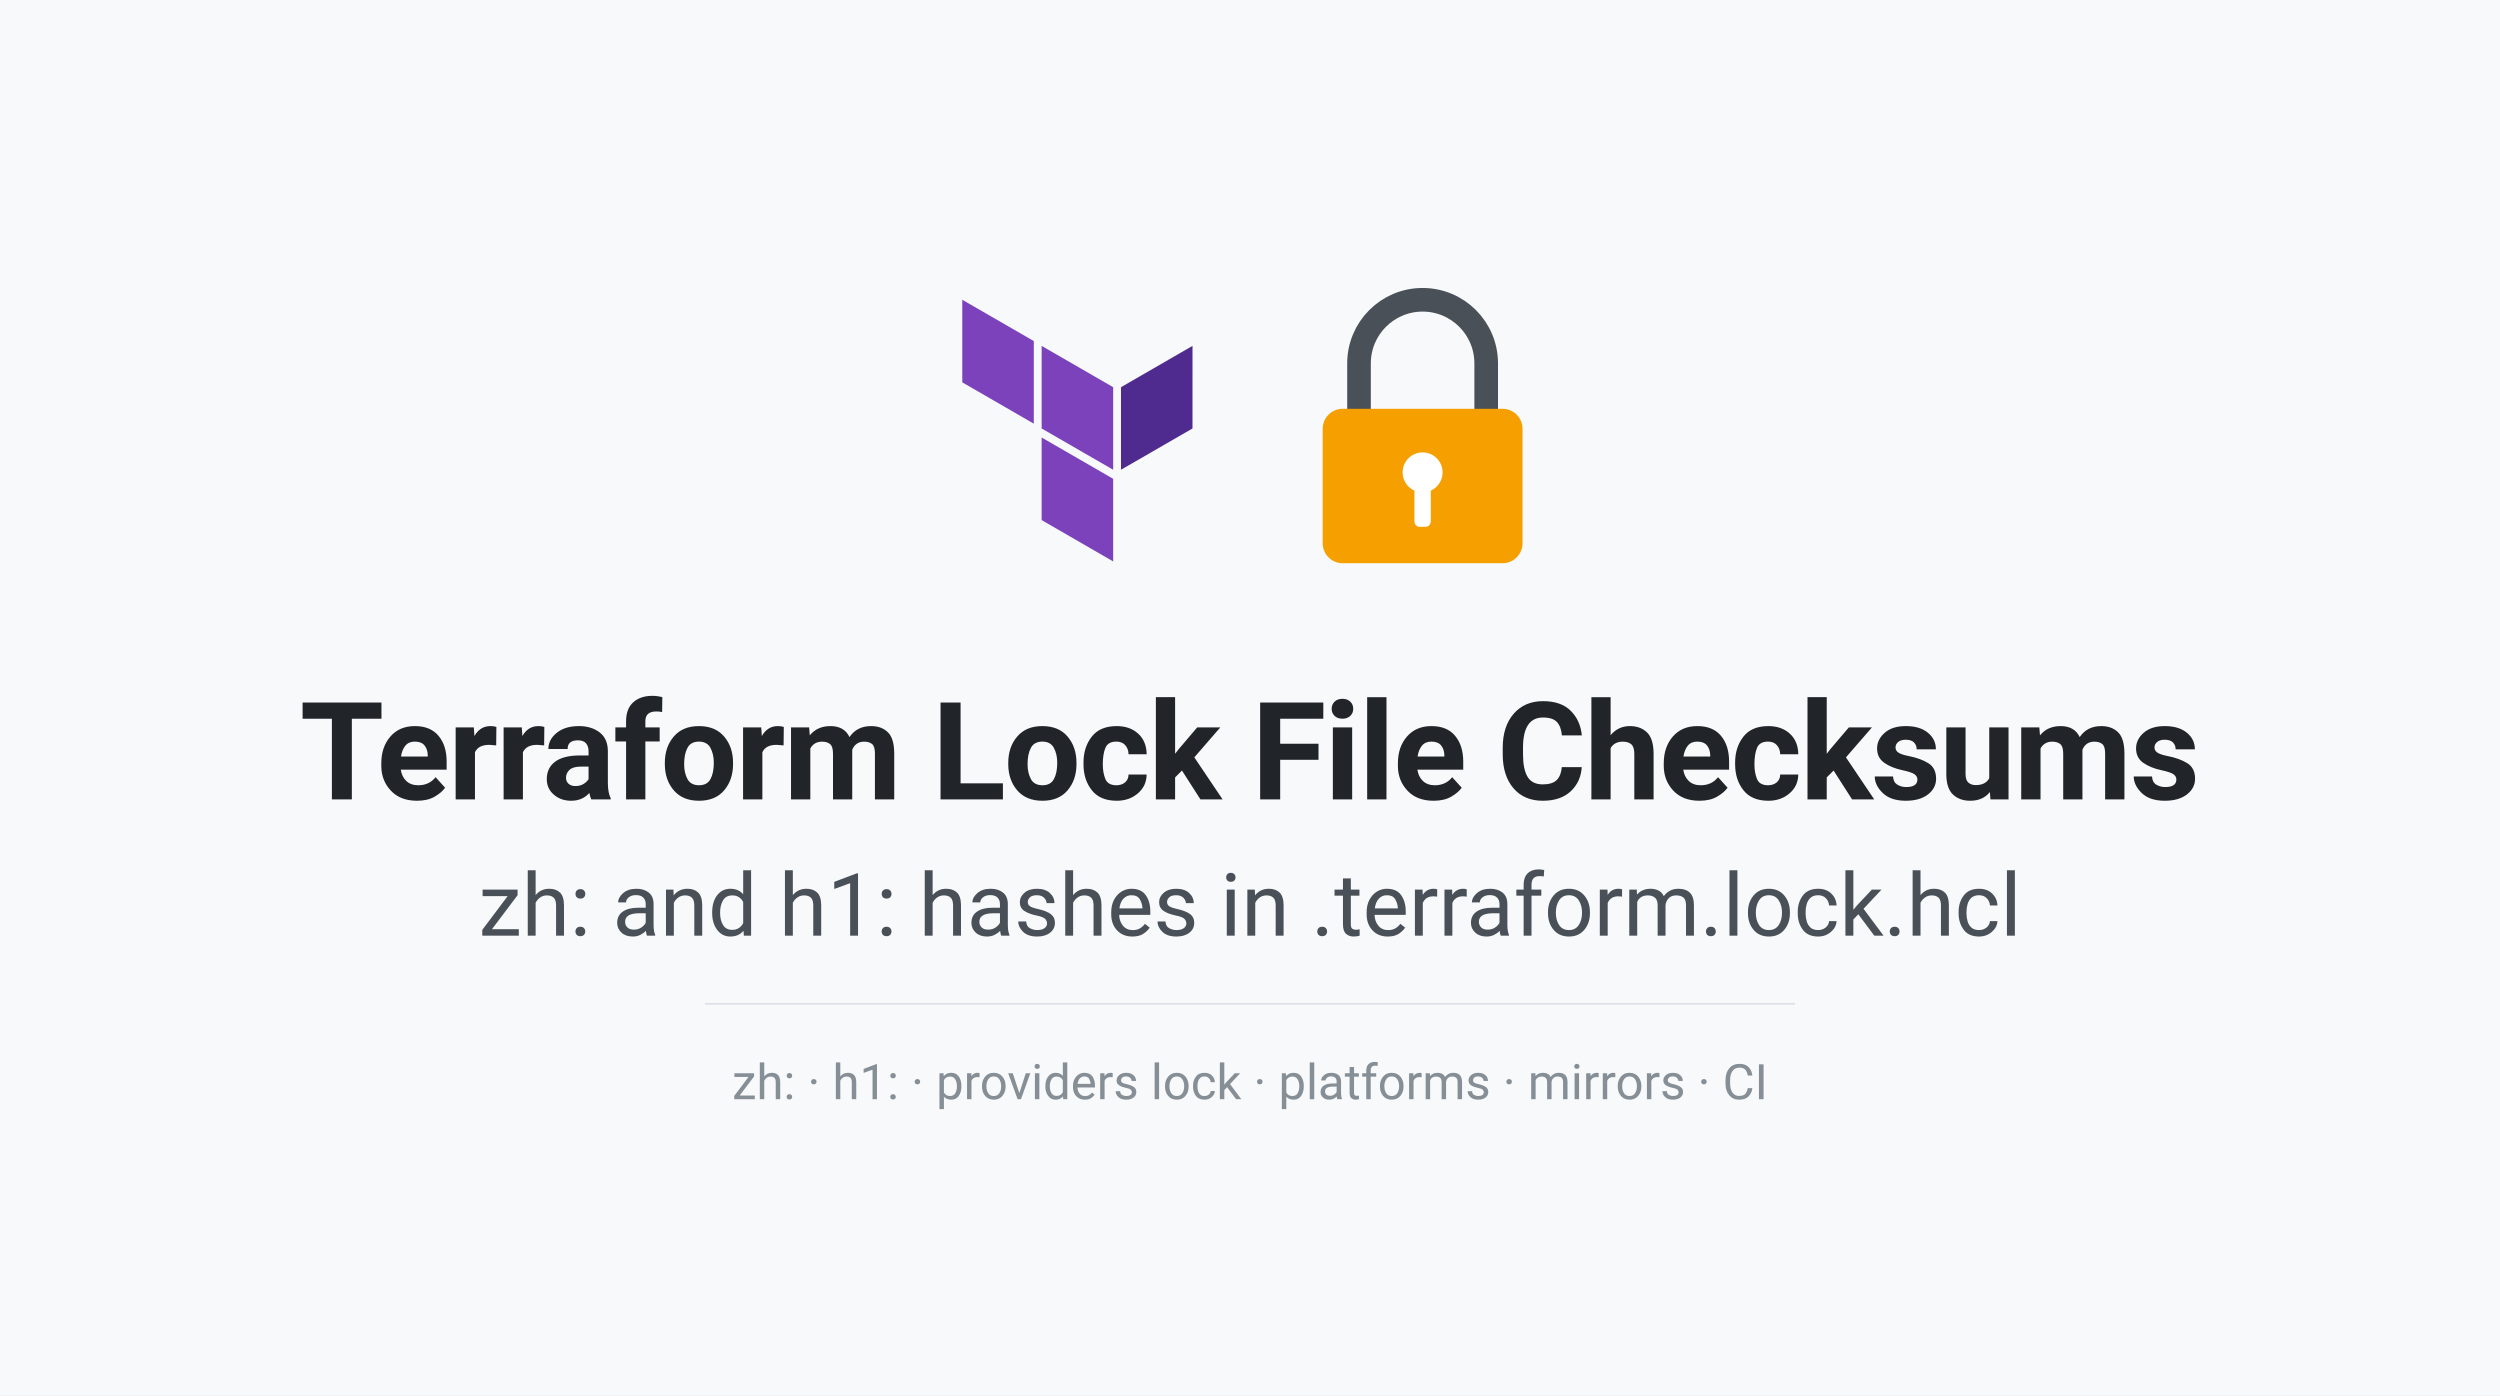
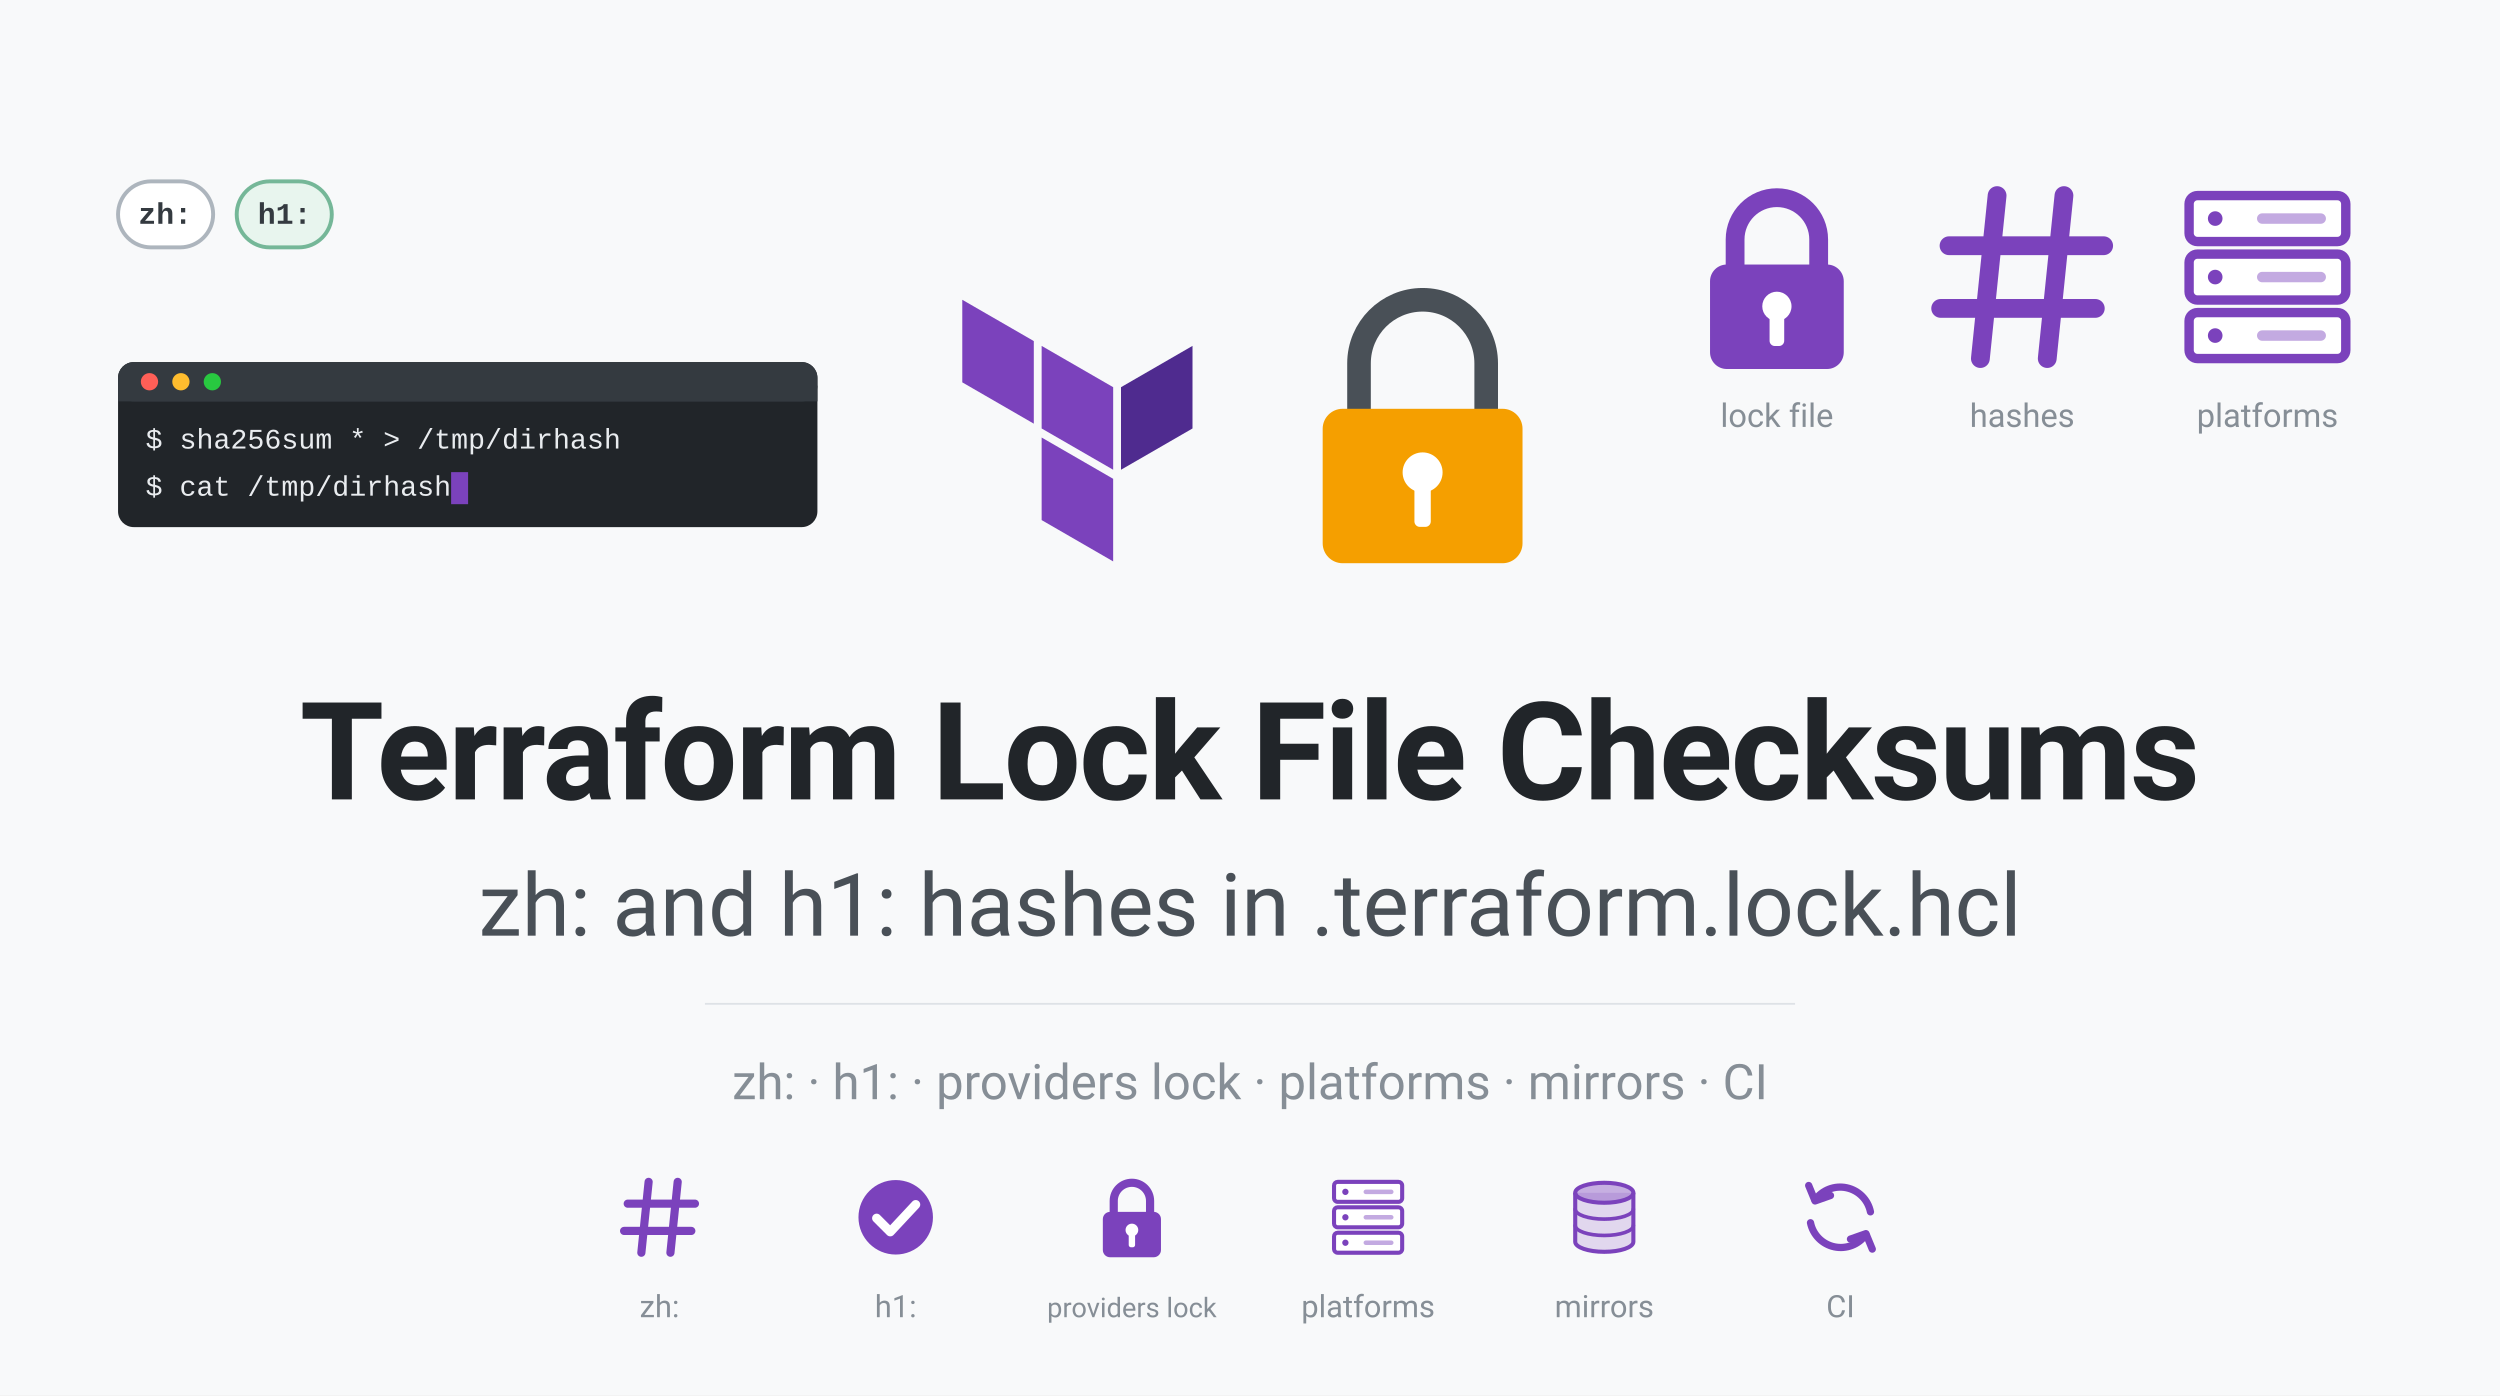
<svg xmlns="http://www.w3.org/2000/svg" width="2752" height="1536" viewBox="0 0 2752 1536" font-family="Roboto, 'Helvetica Neue', Arial, sans-serif" role="img" aria-labelledby="t d">
  <defs>
    <style>
      .bg  { fill: #f8f9fa; }
      .a   { fill: #7b42bc; }
      .a2  { fill: #4f2b8f; }
      .ink { fill: #343a40; }
      .pap { fill: #ffffff; stroke: #ced4da; stroke-width: 6; }
      .ln  { stroke: #adb5bd; stroke-width: 10; stroke-linecap: round; fill: none; }
      .al  { stroke: #7b42bc; stroke-width: 16; stroke-linecap: round; stroke-linejoin: round; fill: none; }
      .wt  { fill: #ffffff; }
      .h   { font-weight: 700; fill: #212529; letter-spacing: -2px; }
      .s   { fill: #495057; }
      .n   { fill: #868e96; }
      .r   { stroke: #dee2e6; stroke-width: 2; }
      @media (prefers-color-scheme: dark) {
        .bg  { fill: #161b22; }
        .ink { fill: #c9d1d9; }
        .pap { fill: #0d1117; stroke: #30363d; }
        .ln  { stroke: #484f58; }
        .h   { fill: #f0f6fc; }
        .s   { fill: #c9d1d9; }
        .n   { fill: #8b949e; }
        .r   { stroke: #30363d; }
      }
    </style>
  </defs>
  <rect class="bg" width="2752" height="1536" />
+   <g id="vignettes">
+     <style>
+   .vf   { fill: #7b42bc; }
+   .vs   { stroke: #7b42bc; fill: none; stroke-linecap: round; stroke-linejoin: round; }
+   .vs2  { stroke: #7b42bc; fill: none; stroke-linecap: round; stroke-linejoin: round; opacity: .6; }
+   .vsw  { stroke: #7b42bc; stroke-width: 9; }
+   .vl   { fill: #7b42bc; fill-opacity: .18; }
+   .vl2  { fill: #7b42bc; fill-opacity: .4; }
+   .vp   { fill: #ffffff; }
+   .vg   { stroke: #ced4da; fill: none; stroke-linecap: round; }
+   .vg2  { fill: #adb5bd; }
+   .vbg  { stroke: #f8f9fa; stroke-width: 6; stroke-linejoin: round; }
+   .vink { fill: #343a40; stroke: #343a40; }
+   .vn   { fill: #868e96; }
+   .var  { stroke: #7b42bc; stroke-width: 7; fill: none; stroke-linecap: round; stroke-linejoin: round; }
+   .vpn  { fill: #ffffff; stroke: #adb5bd; stroke-width: 5; }
+   .vpg  { fill: #e8f5ee; stroke: #75b798; stroke-width: 5; }
+   .vpv  { fill: #f3effc; stroke: #a98eda; stroke-width: 5; }
+   .vterm{ fill: #212529; }
+   .vtbar{ fill: #343a40; }
+   .vtx  { fill: #e9ecef; }
+   .vcur { fill: #7b42bc; }
+   text.vink { stroke: none; }
+   @media (prefers-color-scheme: dark) {
+     .vp   { fill: #0d1117; }
+     .vg   { stroke: #484f58; }
+     .vbg  { stroke: #161b22; }
+     .vink { fill: #c9d1d9; stroke: #c9d1d9; }
+     .vn   { fill: #8b949e; }
+     .vpn  { fill: #0d1117; stroke: #484f58; }
+     .vpg  { fill: #0f2a1d; stroke: #3d8b63; }
+     .vpv  { fill: #231a3a; stroke: #8a6fc7; }
+     .vterm{ fill: #0d1117; stroke: #30363d; stroke-width: 4; }
+     .vtbar{ fill: #21262d; }
+   }
+ </style>
+     <g transform="translate(-17.1,52.6) scale(0.865)">
+       <rect class="vpn" x="170" y="170" width="121" height="84" rx="42" />
+       <text class="vink" x="230" y="224" text-anchor="middle" font-size="38" font-family="Menlo, Consolas, 'Liberation Mono', monospace" font-weight="700">zh:</text>
+       <rect class="vpg" x="321" y="170" width="121" height="84" rx="42" />
+       <text class="vink" x="382" y="224" text-anchor="middle" font-size="38" font-family="Menlo, Consolas, 'Liberation Mono', monospace" font-weight="700">h1:</text>
+       <rect class="vterm" x="170" y="400" width="890" height="210" rx="20" />
+       <rect class="vtbar" x="170" y="400" width="890" height="50" rx="20" />
+       <rect class="vtbar" x="170" y="430" width="890" height="20" />
+       <circle cx="210" cy="425" r="11" fill="#ff5f57" />
+       <circle cx="250" cy="425" r="11" fill="#febc2e" />
+       <circle cx="290" cy="425" r="11" fill="#28c840" />
+       <text class="vtx" x="205" y="510" font-size="36" font-family="Menlo, Consolas, 'Liberation Mono', monospace">$ sha256sum * &gt; /tmp/dirhash</text>
+       <text class="vtx" x="205" y="570" font-size="36" font-family="Menlo, Consolas, 'Liberation Mono', monospace">$ cat /tmp/dirhash<tspan class="vcur"> █</tspan>
+       </text>
+     </g>
+     <g transform="translate(46.0,0.0) scale(1.000)">
+       <g transform="translate(1795,190) scale(1.150)">
+         <path class="vs" d="M60,92 V64 A40,40 0 0 1 140,64 V92" stroke-width="18" />
+         <rect class="vf" x="36" y="88" width="128" height="100" rx="16" />
+         <circle cx="100" cy="128" r="14" fill="#fff" />
+         <rect x="93" y="134" width="14" height="32" rx="5" fill="#fff" />
+       </g>
+       <text class="vn" x="1910" y="470" text-anchor="middle" font-size="36">lock file</text>
+       <g transform="translate(2065,190) scale(1.150)">
+         <path class="vs" d="M76,22 L60,178 M140,22 L124,178 M30,70 H178 M22,130 H170" stroke-width="18" />
+       </g>
+       <text class="vn" x="2180" y="470" text-anchor="middle" font-size="36">hashes</text>
+       <g transform="translate(2335,190) scale(1.150)">
+         <rect class="vp vsw" x="25" y="22" width="150" height="44" rx="8" />
+         <circle class="vf" cx="50" cy="44" r="7" />
+         <rect class="vf" x="90" y="39" width="66" height="10" rx="5" opacity=".45" />
+         <rect class="vp vsw" x="25" y="78" width="150" height="44" rx="8" />
+         <circle class="vf" cx="50" cy="100" r="7" />
+         <rect class="vf" x="90" y="95" width="66" height="10" rx="5" opacity=".45" />
+         <rect class="vp vsw" x="25" y="134" width="150" height="44" rx="8" />
+         <circle class="vf" cx="50" cy="156" r="7" />
+         <rect class="vf" x="90" y="151" width="66" height="10" rx="5" opacity=".45" />
+       </g>
+       <text class="vn" x="2450" y="470" text-anchor="middle" font-size="36">platforms</text>
+     </g>
+     <g transform="translate(676.0,1290) scale(0.500)">
+       <path class="vs" d="M76,22 L60,178 M140,22 L124,178 M30,70 H178 M22,130 H170" stroke-width="18" />
+     </g>
+     <text class="vn" x="726" y="1450" text-anchor="middle" font-size="34">zh:</text>
+     <g transform="translate(936.0,1290) scale(0.500)">
+       <circle class="vf" cx="100" cy="100" r="82" />
+       <path d="M58,102 L88,132 L144,72" stroke="#fff" stroke-width="20" fill="none" stroke-linecap="round" stroke-linejoin="round" />
+     </g>
+     <text class="vn" x="986" y="1450" text-anchor="middle" font-size="34">h1:</text>
+     <g transform="translate(1196.0,1290) scale(0.500)">
+       <path class="vs" d="M60,92 V64 A40,40 0 0 1 140,64 V92" stroke-width="18" />
+       <rect class="vf" x="36" y="88" width="128" height="100" rx="16" />
+       <circle cx="100" cy="128" r="14" fill="#fff" />
+       <rect x="93" y="134" width="14" height="32" rx="5" fill="#fff" />
+     </g>
+     <text class="vn" x="1246" y="1450" text-anchor="middle" font-size="30">providers lock</text>
+     <g transform="translate(1456.0,1290) scale(0.500)">
+       <rect class="vp vsw" x="25" y="22" width="150" height="44" rx="8" />
+       <circle class="vf" cx="50" cy="44" r="7" />
+       <rect class="vf" x="90" y="39" width="66" height="10" rx="5" opacity=".45" />
+       <rect class="vp vsw" x="25" y="78" width="150" height="44" rx="8" />
+       <circle class="vf" cx="50" cy="100" r="7" />
+       <rect class="vf" x="90" y="95" width="66" height="10" rx="5" opacity=".45" />
+       <rect class="vp vsw" x="25" y="134" width="150" height="44" rx="8" />
+       <circle class="vf" cx="50" cy="156" r="7" />
+       <rect class="vf" x="90" y="151" width="66" height="10" rx="5" opacity=".45" />
+     </g>
+     <text class="vn" x="1506" y="1450" text-anchor="middle" font-size="34">platforms</text>
+     <g transform="translate(1716.0,1290) scale(0.500)">
+       <path class="vl vsw" d="M36,46 V154 A64,22 0 0 0 164,154 V46" />
+       <ellipse class="vl2 vsw" cx="100" cy="46" rx="64" ry="22" />
+       <path class="vs" d="M36,82 A64,22 0 0 0 164,82 M36,118 A64,22 0 0 0 164,118" stroke-width="8" />
+     </g>
+     <text class="vn" x="1766" y="1450" text-anchor="middle" font-size="34">mirrors</text>
+     <g transform="translate(1976.0,1290) scale(0.500)">
+       <path class="vs" d="M166,88 A68,68 0 0 0 44,62 M34,112 A68,68 0 0 0 156,138" stroke-width="16" />
+       <path class="vs" d="M30,30 L44,64 L78,52 M170,170 L156,136 L122,148" stroke-width="16" />
+     </g>
+     <text class="vn" x="2026" y="1450" text-anchor="middle" font-size="34">CI</text>
+   </g>
  <g transform="translate(1042,330) scale(12)">
    <path class="a" d="M1.44 0v7.575l6.561 3.79V3.787z" />
    <path class="a" d="M8.72 4.23v7.575l6.561 3.787V8.018z" />
    <path class="a" d="M8.72 12.635v7.575L15.28 24v-7.578z" />
    <path class="a2" d="M22.56 4.227l-6.561 3.791v7.574l6.56-3.787z" />
  </g>
  <path class="al" d="M1496,450 V400 A70,70 0 0 1 1636,400 V450" style="stroke:#495057;stroke-width:26" />
  <rect x="1456" y="450" width="220" height="170" rx="22" fill="#f59f00" />
  <circle cx="1566" cy="520" r="22" class="wt" />
  <rect x="1557" y="530" width="18" height="50" rx="6" class="wt" />
  <text class="h" x="1376" y="880" text-anchor="middle" font-size="150">Terraform Lock File Checksums</text>
  <text class="s" x="1376" y="1030" text-anchor="middle" font-size="96">zh: and h1: hashes in .terraform.lock.hcl</text>
  <line class="r" x1="776" y1="1105" x2="1976" y2="1105" />
  <text class="n" x="1376" y="1210" text-anchor="middle" font-size="54">zh: · h1: · providers lock · platforms · mirrors · CI</text>
</svg>
